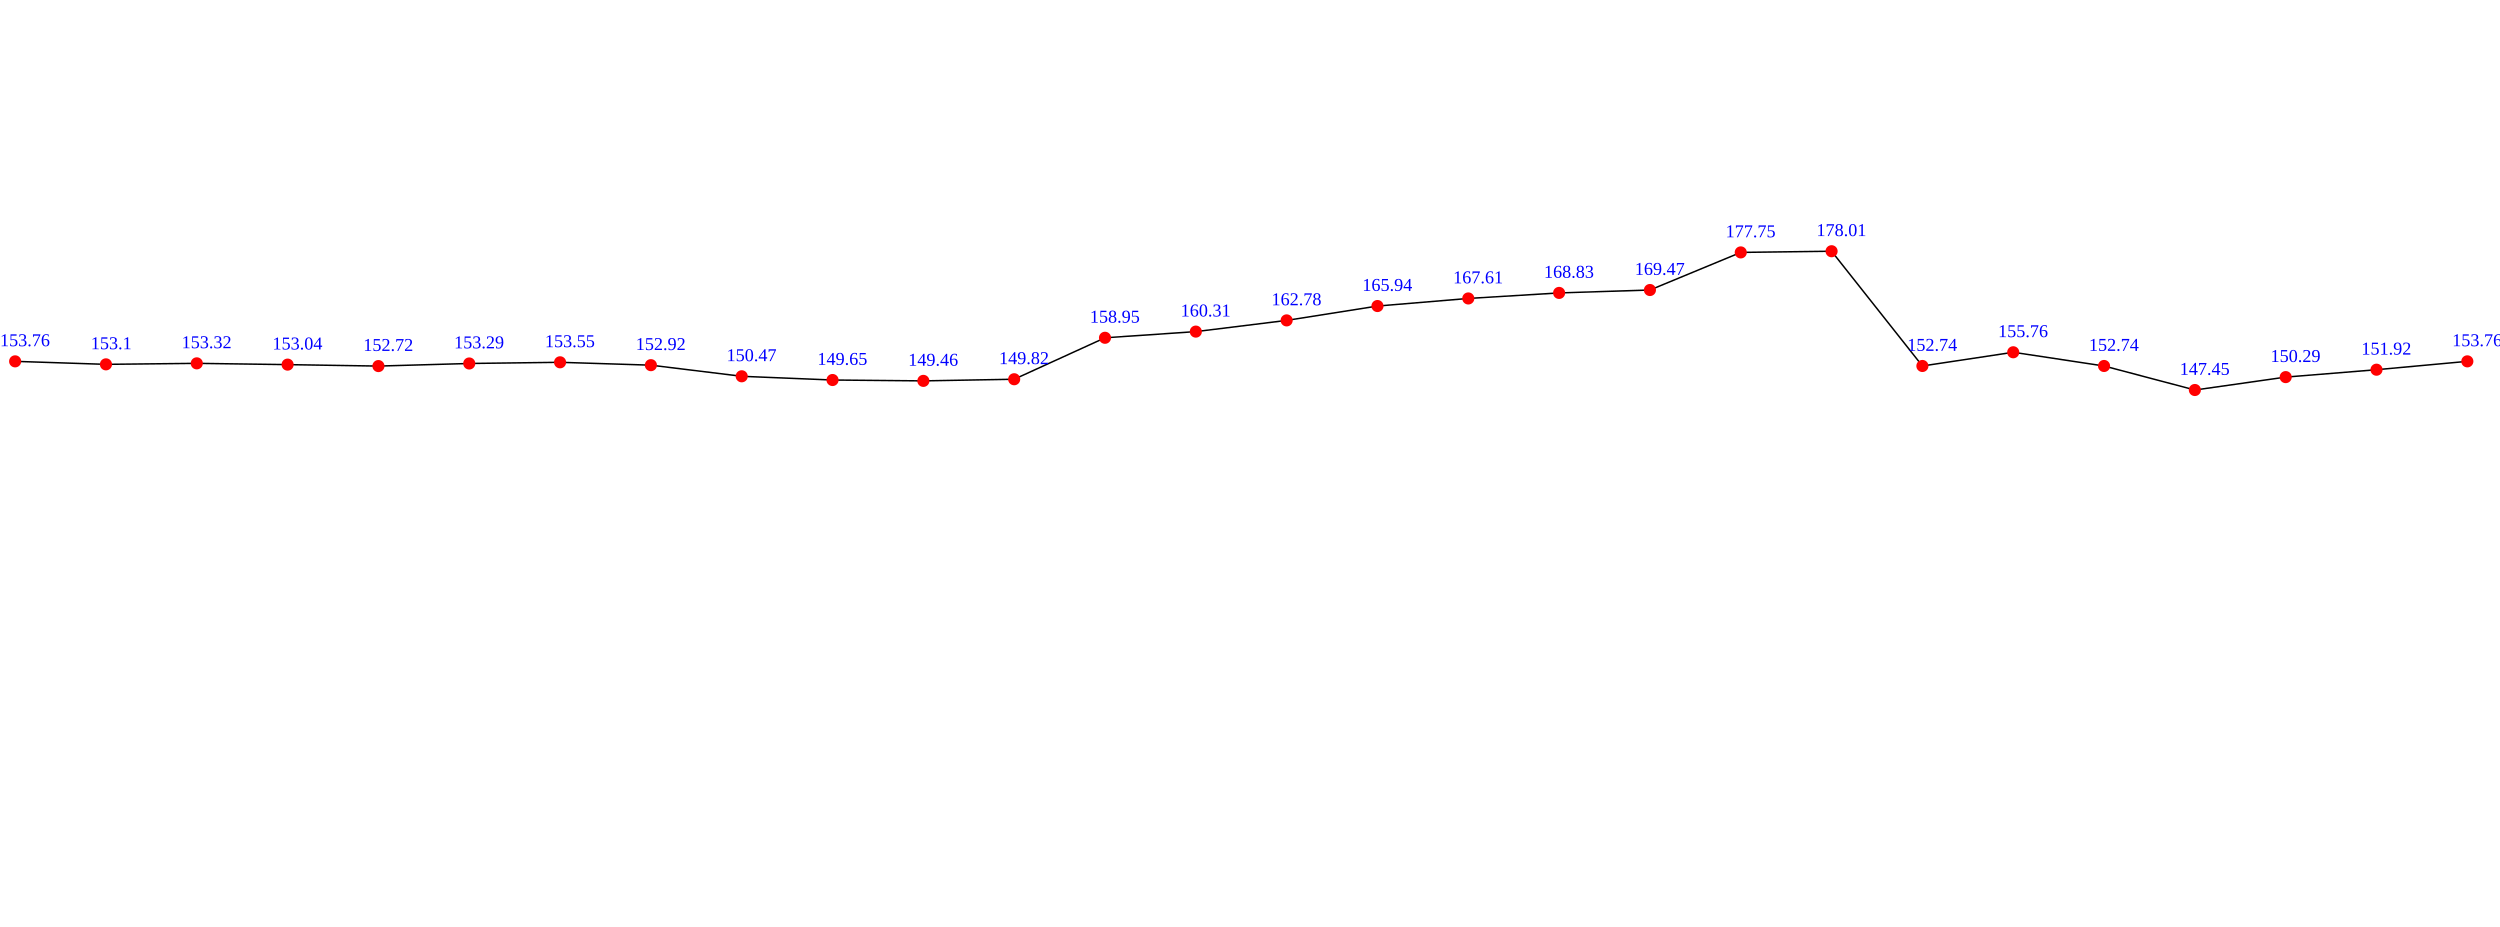
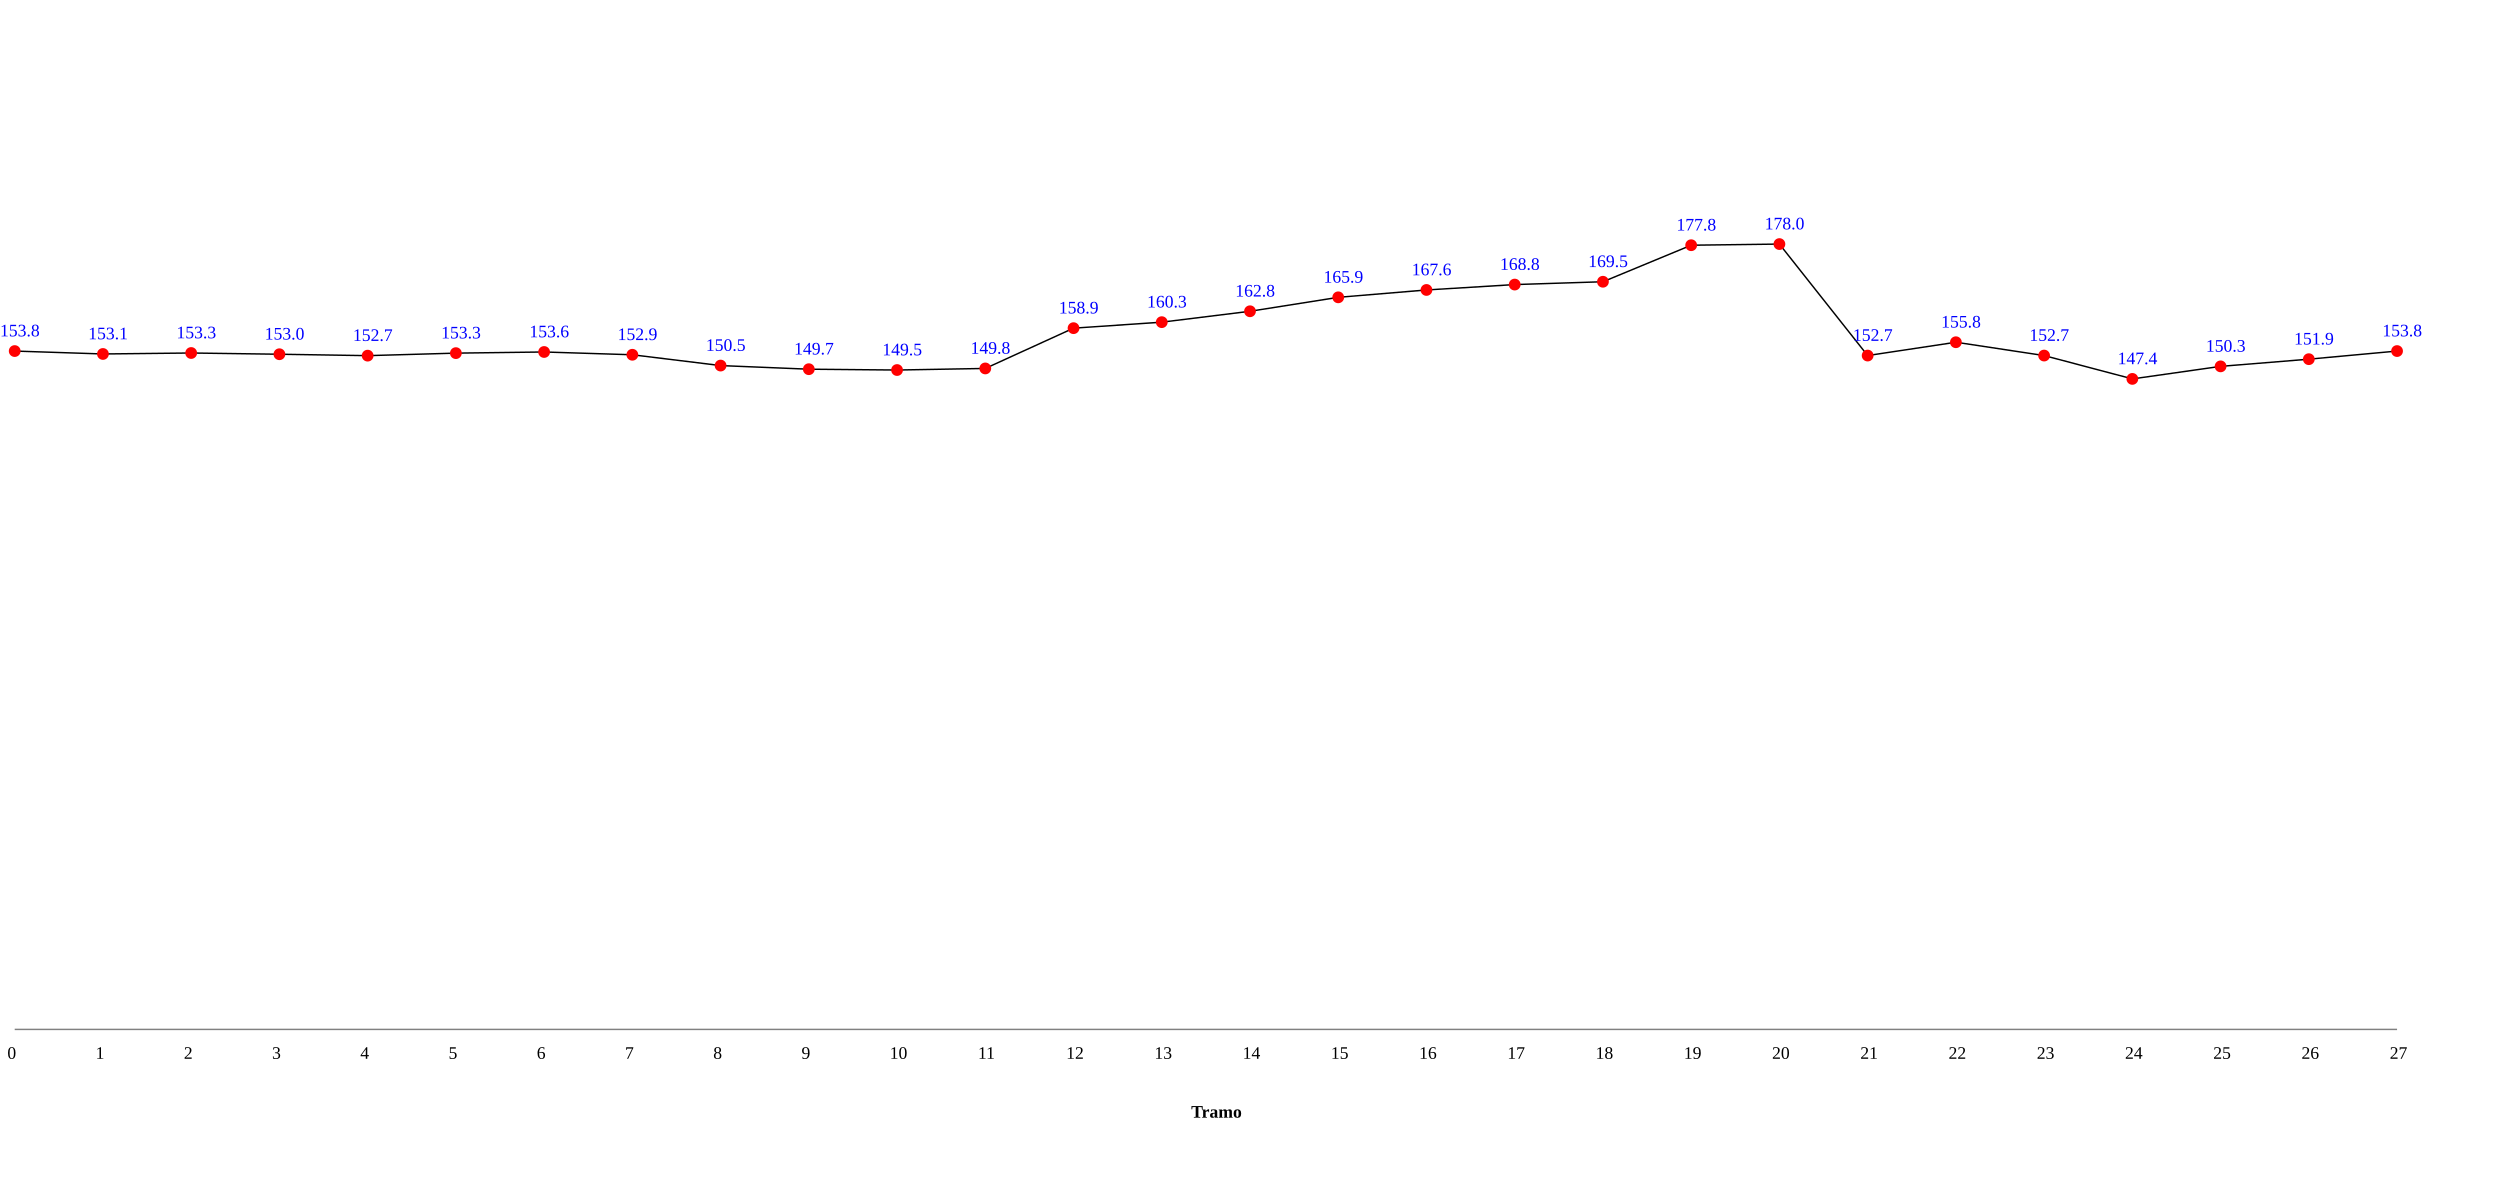
- <svg xmlns="http://www.w3.org/2000/svg" version="2.0">
-   <polyline points="10,238.72 70,240.7 130,240.04 190,240.88 250,241.84 310,240.13 370,239.35 430,241.24 490,248.59 550,251.05 610,251.62 670,250.54 730,223.15 790,219.07 850,211.66 910,202.18 970,197.17 1030,193.51 1090,191.59 1150,166.75 1210,165.97 1270,241.78 1330,232.72 1390,241.78 1450,257.65 1510,249.13 1570,244.24 1630,238.72" stroke="black" strokeWith="2" fill="none" />
-   <line x1="10" y1="700" x2="1630" y2="700" stroke="gray" strokeWith="1" />
+ <svg xmlns="http://www.w3.org/2000/svg" version="2.0" viewBox="0 0 1700 800">
+   <polyline points="10,238.72 70,240.7 130,240.04 190,240.88 250,241.84 310,240.13 370,239.35 430,241.24 490,248.59 550,251.05 610,251.62 670,250.54 730,223.15 790,219.07 850,211.66 910,202.18 970,197.17 1030,193.51 1090,191.59 1150,166.75 1210,165.97 1270,241.78 1330,232.72 1390,241.78 1450,257.65 1510,249.13 1570,244.24 1630,238.72" stroke="black" strokeWidth="2" fill="none" />
+   <line x1="10" y1="700" x2="1630" y2="700" stroke="gray" strokeWidth="1" />
  <circle cx="10" cy="238.72" r="4" fill="red" />
-   <text x="0" y="228.72" fontFamily="Arial" fontSize="12" style="fill:blue;">153.76</text>
+   <text x="0" y="228.72" fontFamily="Arial" fontSize="12" style="fill:blue;">153.8</text>
  <text x="5" y="720" fontFamily="Arial" fontSize="12" style="fill:black;">0</text>
  <circle cx="70" cy="240.7" r="4" fill="red" />
  <text x="60" y="230.7" fontFamily="Arial" fontSize="12" style="fill:blue;">153.1</text>
  <text x="65" y="720" fontFamily="Arial" fontSize="12" style="fill:black;">1</text>
  <circle cx="130" cy="240.04" r="4" fill="red" />
-   <text x="120" y="230.04" fontFamily="Arial" fontSize="12" style="fill:blue;">153.32</text>
+   <text x="120" y="230.04" fontFamily="Arial" fontSize="12" style="fill:blue;">153.3</text>
  <text x="125" y="720" fontFamily="Arial" fontSize="12" style="fill:black;">2</text>
  <circle cx="190" cy="240.88" r="4" fill="red" />
-   <text x="180" y="230.88" fontFamily="Arial" fontSize="12" style="fill:blue;">153.04</text>
+   <text x="180" y="230.88" fontFamily="Arial" fontSize="12" style="fill:blue;">153.0</text>
  <text x="185" y="720" fontFamily="Arial" fontSize="12" style="fill:black;">3</text>
  <circle cx="250" cy="241.84" r="4" fill="red" />
-   <text x="240" y="231.84" fontFamily="Arial" fontSize="12" style="fill:blue;">152.72</text>
+   <text x="240" y="231.84" fontFamily="Arial" fontSize="12" style="fill:blue;">152.7</text>
  <text x="245" y="720" fontFamily="Arial" fontSize="12" style="fill:black;">4</text>
  <circle cx="310" cy="240.13" r="4" fill="red" />
-   <text x="300" y="230.13" fontFamily="Arial" fontSize="12" style="fill:blue;">153.29</text>
+   <text x="300" y="230.13" fontFamily="Arial" fontSize="12" style="fill:blue;">153.3</text>
  <text x="305" y="720" fontFamily="Arial" fontSize="12" style="fill:black;">5</text>
  <circle cx="370" cy="239.35" r="4" fill="red" />
-   <text x="360" y="229.35" fontFamily="Arial" fontSize="12" style="fill:blue;">153.55</text>
+   <text x="360" y="229.35" fontFamily="Arial" fontSize="12" style="fill:blue;">153.6</text>
  <text x="365" y="720" fontFamily="Arial" fontSize="12" style="fill:black;">6</text>
  <circle cx="430" cy="241.24" r="4" fill="red" />
-   <text x="420" y="231.24" fontFamily="Arial" fontSize="12" style="fill:blue;">152.92</text>
+   <text x="420" y="231.24" fontFamily="Arial" fontSize="12" style="fill:blue;">152.9</text>
  <text x="425" y="720" fontFamily="Arial" fontSize="12" style="fill:black;">7</text>
  <circle cx="490" cy="248.59" r="4" fill="red" />
-   <text x="480" y="238.59" fontFamily="Arial" fontSize="12" style="fill:blue;">150.47</text>
+   <text x="480" y="238.59" fontFamily="Arial" fontSize="12" style="fill:blue;">150.5</text>
  <text x="485" y="720" fontFamily="Arial" fontSize="12" style="fill:black;">8</text>
  <circle cx="550" cy="251.05" r="4" fill="red" />
-   <text x="540" y="241.05" fontFamily="Arial" fontSize="12" style="fill:blue;">149.65</text>
+   <text x="540" y="241.05" fontFamily="Arial" fontSize="12" style="fill:blue;">149.7</text>
  <text x="545" y="720" fontFamily="Arial" fontSize="12" style="fill:black;">9</text>
  <circle cx="610" cy="251.62" r="4" fill="red" />
-   <text x="600" y="241.62" fontFamily="Arial" fontSize="12" style="fill:blue;">149.46</text>
+   <text x="600" y="241.62" fontFamily="Arial" fontSize="12" style="fill:blue;">149.5</text>
  <text x="605" y="720" fontFamily="Arial" fontSize="12" style="fill:black;">10</text>
  <circle cx="670" cy="250.54" r="4" fill="red" />
-   <text x="660" y="240.54" fontFamily="Arial" fontSize="12" style="fill:blue;">149.82</text>
+   <text x="660" y="240.54" fontFamily="Arial" fontSize="12" style="fill:blue;">149.8</text>
  <text x="665" y="720" fontFamily="Arial" fontSize="12" style="fill:black;">11</text>
  <circle cx="730" cy="223.15" r="4" fill="red" />
-   <text x="720" y="213.15" fontFamily="Arial" fontSize="12" style="fill:blue;">158.95</text>
+   <text x="720" y="213.15" fontFamily="Arial" fontSize="12" style="fill:blue;">158.9</text>
  <text x="725" y="720" fontFamily="Arial" fontSize="12" style="fill:black;">12</text>
  <circle cx="790" cy="219.07" r="4" fill="red" />
-   <text x="780" y="209.07" fontFamily="Arial" fontSize="12" style="fill:blue;">160.31</text>
+   <text x="780" y="209.07" fontFamily="Arial" fontSize="12" style="fill:blue;">160.3</text>
  <text x="785" y="720" fontFamily="Arial" fontSize="12" style="fill:black;">13</text>
  <circle cx="850" cy="211.66" r="4" fill="red" />
-   <text x="840" y="201.66" fontFamily="Arial" fontSize="12" style="fill:blue;">162.78</text>
+   <text x="840" y="201.66" fontFamily="Arial" fontSize="12" style="fill:blue;">162.8</text>
  <text x="845" y="720" fontFamily="Arial" fontSize="12" style="fill:black;">14</text>
  <circle cx="910" cy="202.18" r="4" fill="red" />
-   <text x="900" y="192.18" fontFamily="Arial" fontSize="12" style="fill:blue;">165.94</text>
+   <text x="900" y="192.18" fontFamily="Arial" fontSize="12" style="fill:blue;">165.9</text>
  <text x="905" y="720" fontFamily="Arial" fontSize="12" style="fill:black;">15</text>
  <circle cx="970" cy="197.17" r="4" fill="red" />
-   <text x="960" y="187.17" fontFamily="Arial" fontSize="12" style="fill:blue;">167.61</text>
+   <text x="960" y="187.17" fontFamily="Arial" fontSize="12" style="fill:blue;">167.6</text>
  <text x="965" y="720" fontFamily="Arial" fontSize="12" style="fill:black;">16</text>
  <circle cx="1030" cy="193.51" r="4" fill="red" />
-   <text x="1020" y="183.51" fontFamily="Arial" fontSize="12" style="fill:blue;">168.83</text>
+   <text x="1020" y="183.51" fontFamily="Arial" fontSize="12" style="fill:blue;">168.8</text>
  <text x="1025" y="720" fontFamily="Arial" fontSize="12" style="fill:black;">17</text>
  <circle cx="1090" cy="191.59" r="4" fill="red" />
-   <text x="1080" y="181.59" fontFamily="Arial" fontSize="12" style="fill:blue;">169.47</text>
+   <text x="1080" y="181.59" fontFamily="Arial" fontSize="12" style="fill:blue;">169.5</text>
  <text x="1085" y="720" fontFamily="Arial" fontSize="12" style="fill:black;">18</text>
  <circle cx="1150" cy="166.75" r="4" fill="red" />
-   <text x="1140" y="156.75" fontFamily="Arial" fontSize="12" style="fill:blue;">177.75</text>
+   <text x="1140" y="156.75" fontFamily="Arial" fontSize="12" style="fill:blue;">177.8</text>
  <text x="1145" y="720" fontFamily="Arial" fontSize="12" style="fill:black;">19</text>
  <circle cx="1210" cy="165.97" r="4" fill="red" />
-   <text x="1200" y="155.97" fontFamily="Arial" fontSize="12" style="fill:blue;">178.01</text>
+   <text x="1200" y="155.97" fontFamily="Arial" fontSize="12" style="fill:blue;">178.0</text>
  <text x="1205" y="720" fontFamily="Arial" fontSize="12" style="fill:black;">20</text>
  <circle cx="1270" cy="241.78" r="4" fill="red" />
-   <text x="1260" y="231.78" fontFamily="Arial" fontSize="12" style="fill:blue;">152.74</text>
+   <text x="1260" y="231.78" fontFamily="Arial" fontSize="12" style="fill:blue;">152.7</text>
  <text x="1265" y="720" fontFamily="Arial" fontSize="12" style="fill:black;">21</text>
  <circle cx="1330" cy="232.72" r="4" fill="red" />
-   <text x="1320" y="222.72" fontFamily="Arial" fontSize="12" style="fill:blue;">155.76</text>
+   <text x="1320" y="222.72" fontFamily="Arial" fontSize="12" style="fill:blue;">155.8</text>
  <text x="1325" y="720" fontFamily="Arial" fontSize="12" style="fill:black;">22</text>
  <circle cx="1390" cy="241.78" r="4" fill="red" />
-   <text x="1380" y="231.78" fontFamily="Arial" fontSize="12" style="fill:blue;">152.74</text>
+   <text x="1380" y="231.78" fontFamily="Arial" fontSize="12" style="fill:blue;">152.7</text>
  <text x="1385" y="720" fontFamily="Arial" fontSize="12" style="fill:black;">23</text>
  <circle cx="1450" cy="257.65" r="4" fill="red" />
-   <text x="1440" y="247.65" fontFamily="Arial" fontSize="12" style="fill:blue;">147.45</text>
+   <text x="1440" y="247.65" fontFamily="Arial" fontSize="12" style="fill:blue;">147.4</text>
  <text x="1445" y="720" fontFamily="Arial" fontSize="12" style="fill:black;">24</text>
  <circle cx="1510" cy="249.13" r="4" fill="red" />
-   <text x="1500" y="239.13" fontFamily="Arial" fontSize="12" style="fill:blue;">150.29</text>
+   <text x="1500" y="239.13" fontFamily="Arial" fontSize="12" style="fill:blue;">150.3</text>
  <text x="1505" y="720" fontFamily="Arial" fontSize="12" style="fill:black;">25</text>
  <circle cx="1570" cy="244.24" r="4" fill="red" />
-   <text x="1560" y="234.24" fontFamily="Arial" fontSize="12" style="fill:blue;">151.92</text>
+   <text x="1560" y="234.24" fontFamily="Arial" fontSize="12" style="fill:blue;">151.9</text>
  <text x="1565" y="720" fontFamily="Arial" fontSize="12" style="fill:black;">26</text>
  <circle cx="1630" cy="238.72" r="4" fill="red" />
-   <text x="1620" y="228.72" fontFamily="Arial" fontSize="12" style="fill:blue;">153.76</text>
+   <text x="1620" y="228.72" fontFamily="Arial" fontSize="12" style="fill:blue;">153.8</text>
  <text x="1625" y="720" fontFamily="Arial" fontSize="12" style="fill:black;">27</text>
  <text x="810.0" y="760" fontFamily="Arial" fontSize="14" style="fill:black; font-weight:bold;">Tramo</text>
</svg>
